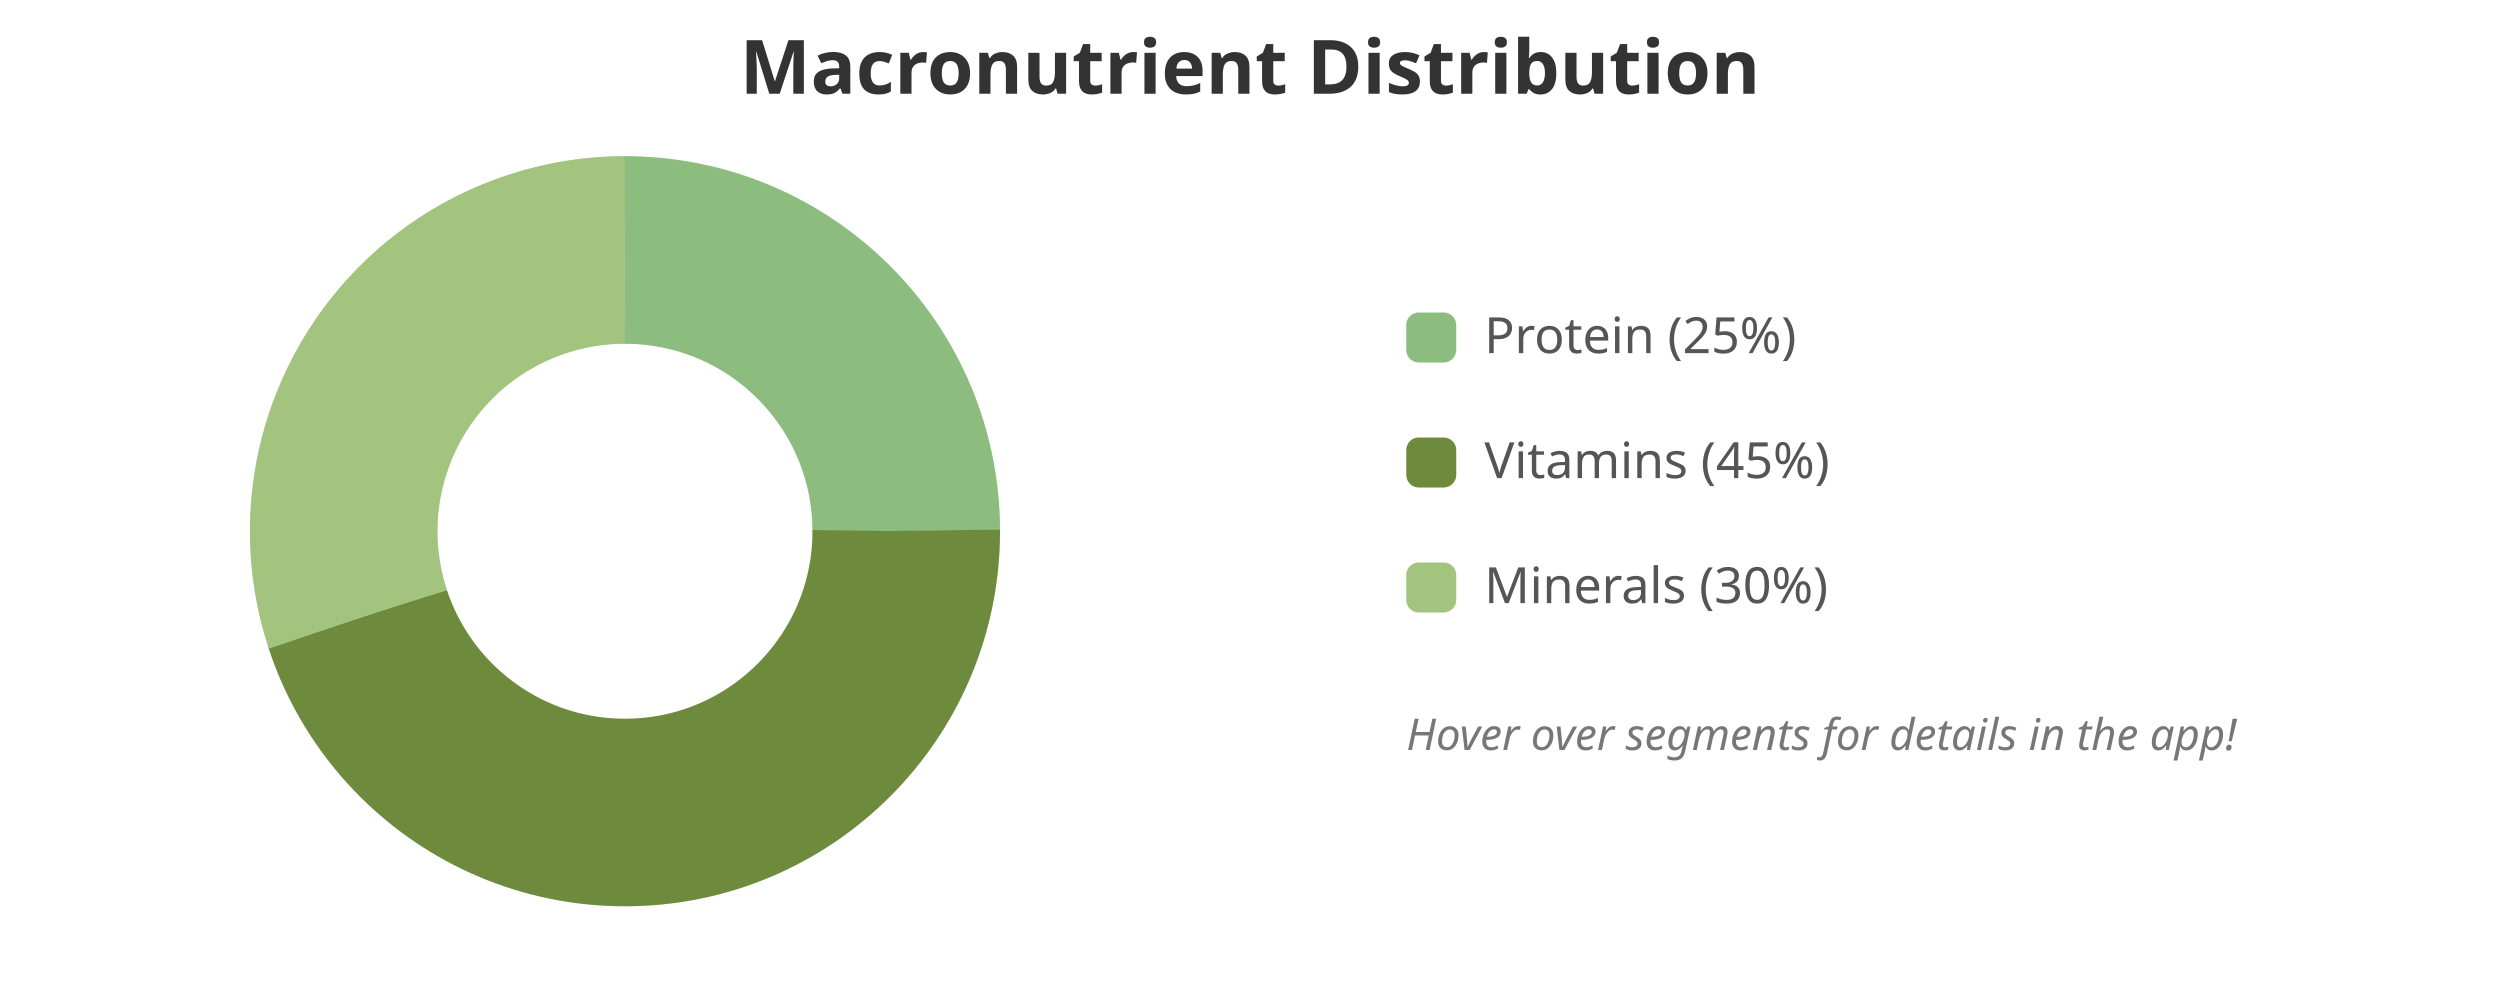
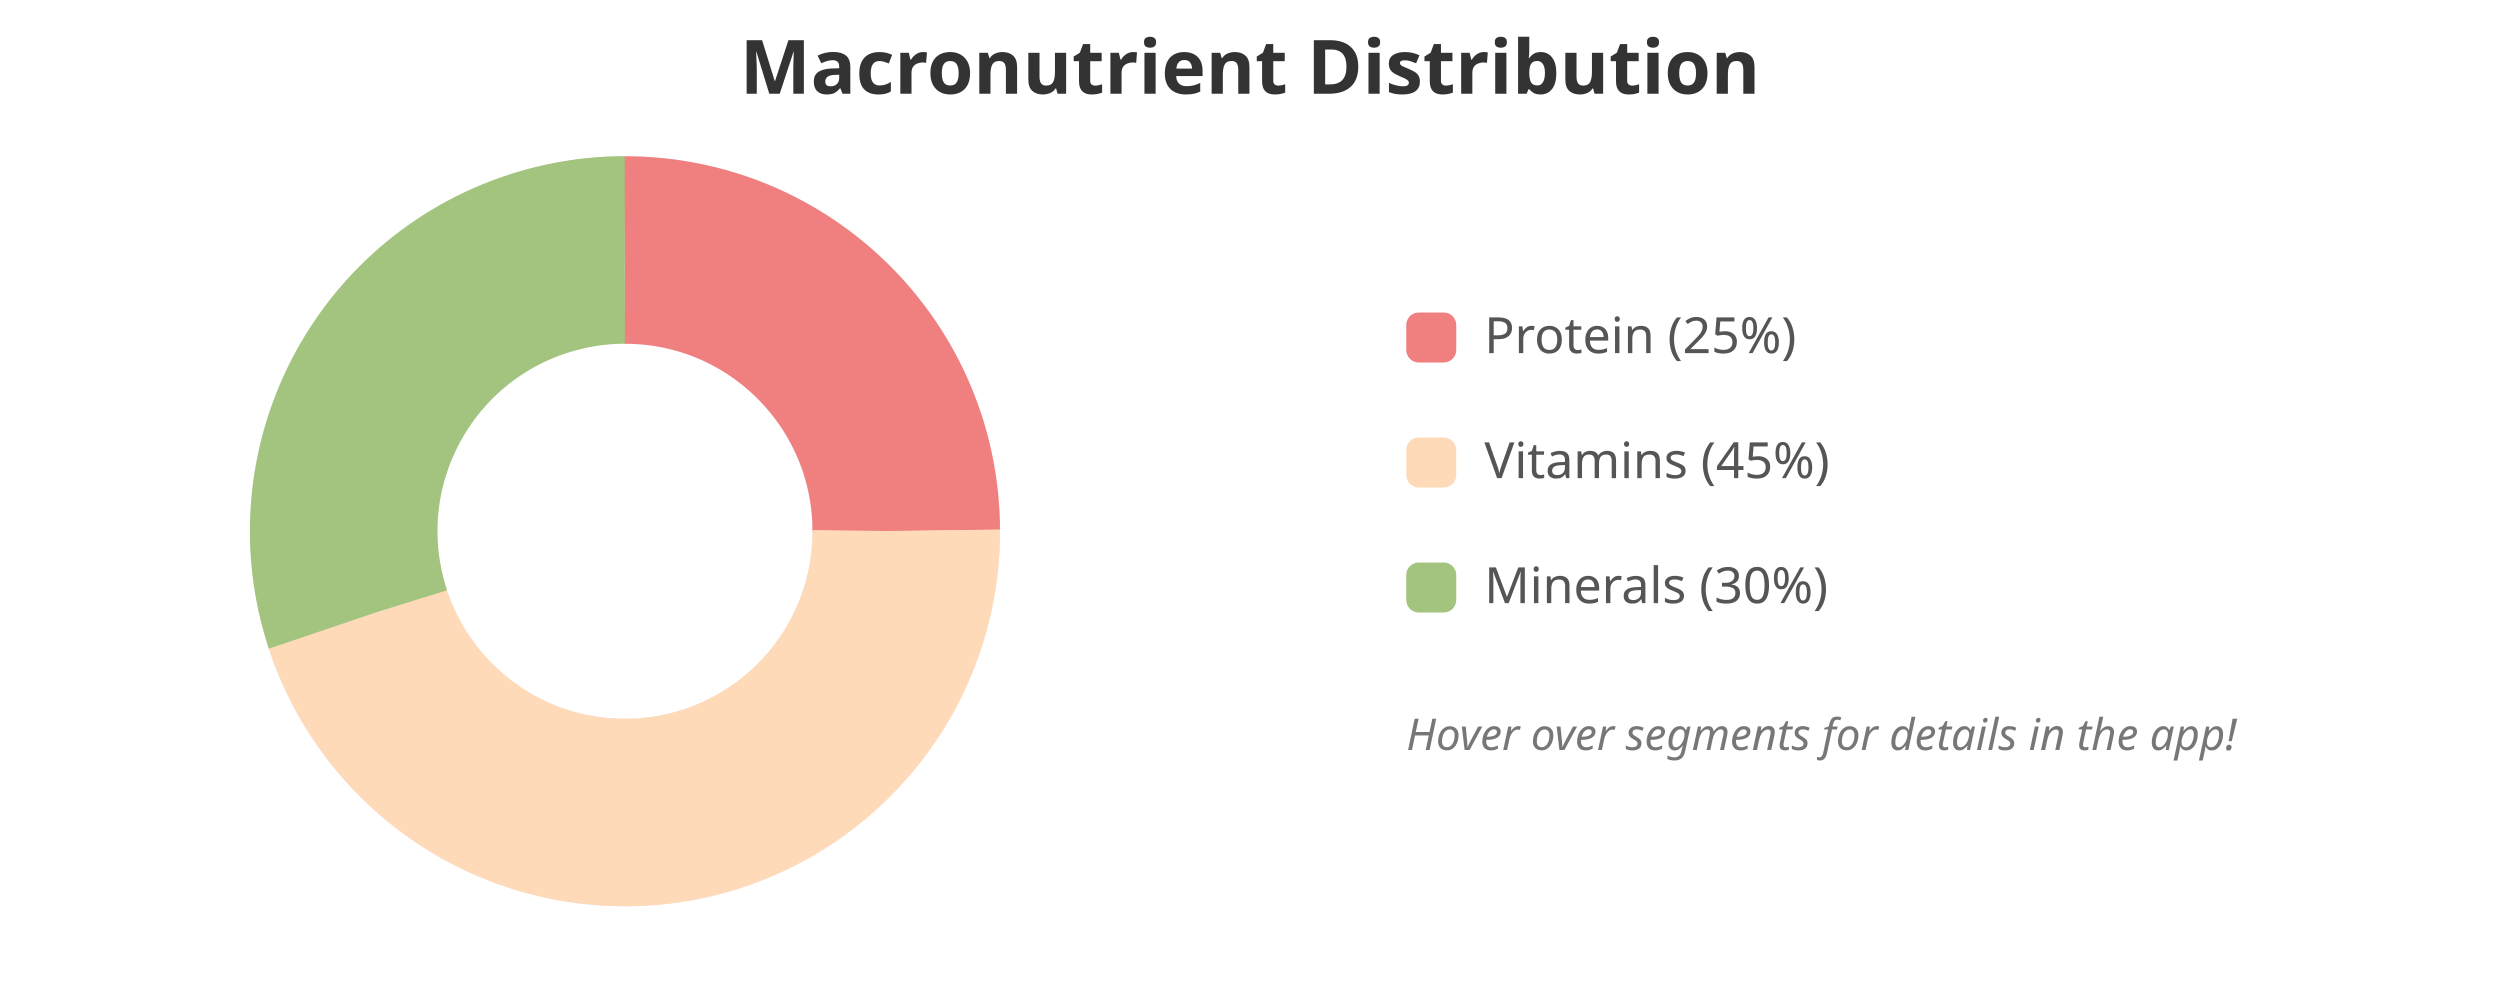
<svg xmlns="http://www.w3.org/2000/svg" width="800" height="320" viewBox="0 0 800 320">
  <text x="400" y="30" font-family="'Segoe UI', sans-serif" font-size="24" font-weight="600" text-anchor="middle" fill="#333">Macronutrient Distribution</text>
  <g transform="translate(200, 170) rotate(-90)">
-     <circle r="90" cx="0" cy="0" fill="transparent" stroke="#D1E4C9" stroke-width="60" />
-     <circle r="90" cx="0" cy="0" fill="transparent" stroke="#8DBC7F" stroke-width="60" stroke-dasharray="141.3 424.1">
+     <circle r="90" cx="0" cy="0" fill="transparent" stroke="#EAEAEA" stroke-width="60" />
+     <circle r="90" cx="0" cy="0" fill="transparent" stroke="#F08080" stroke-width="60" stroke-dasharray="141.3 424.1">
      <animate attributeName="stroke-dashoffset" from="565.4" to="0" dur="1.5s" fill="freeze" calcMode="spline" keySplines="0.4 0 0.2 1" />
    </circle>
-     <circle r="90" cx="0" cy="0" fill="transparent" stroke="#6E8B3D" stroke-width="60" stroke-dasharray="254.4 311" transform="rotate(90)">
+     <circle r="90" cx="0" cy="0" fill="transparent" stroke="#FFDAB9" stroke-width="60" stroke-dasharray="254.4 311" transform="rotate(90)">
      <animate attributeName="stroke-dashoffset" from="565.4" to="0" dur="1.5s" fill="freeze" calcMode="spline" keySplines="0.4 0 0.2 1" begin="0.2s" />
    </circle>
    <circle r="90" cx="0" cy="0" fill="transparent" stroke="#A2C47E" stroke-width="60" stroke-dasharray="169.6 395.8" transform="rotate(252)">
      <animate attributeName="stroke-dashoffset" from="565.4" to="0" dur="1.5s" fill="freeze" calcMode="spline" keySplines="0.4 0 0.2 1" begin="0.4s" />
    </circle>
  </g>
  <g transform="translate(450, 100)" font-family="'Segoe UI', sans-serif" font-size="16">
-     <rect x="0" y="0" width="16" height="16" fill="#8DBC7F" rx="4" />
+     <rect x="0" y="0" width="16" height="16" fill="#F08080" rx="4" />
    <text x="25" y="13" fill="#555">Protein (25%)</text>
-     <rect x="0" y="40" width="16" height="16" fill="#6E8B3D" rx="4" />
+     <rect x="0" y="40" width="16" height="16" fill="#FFDAB9" rx="4" />
    <text x="25" y="53" fill="#555">Vitamins (45%)</text>
    <rect x="0" y="80" width="16" height="16" fill="#A2C47E" rx="4" />
    <text x="25" y="93" fill="#555">Minerals (30%)</text>
    <text x="0" y="140" font-size="14" fill="#777" font-style="italic">Hover over segments for details in the app!</text>
  </g>
</svg>
